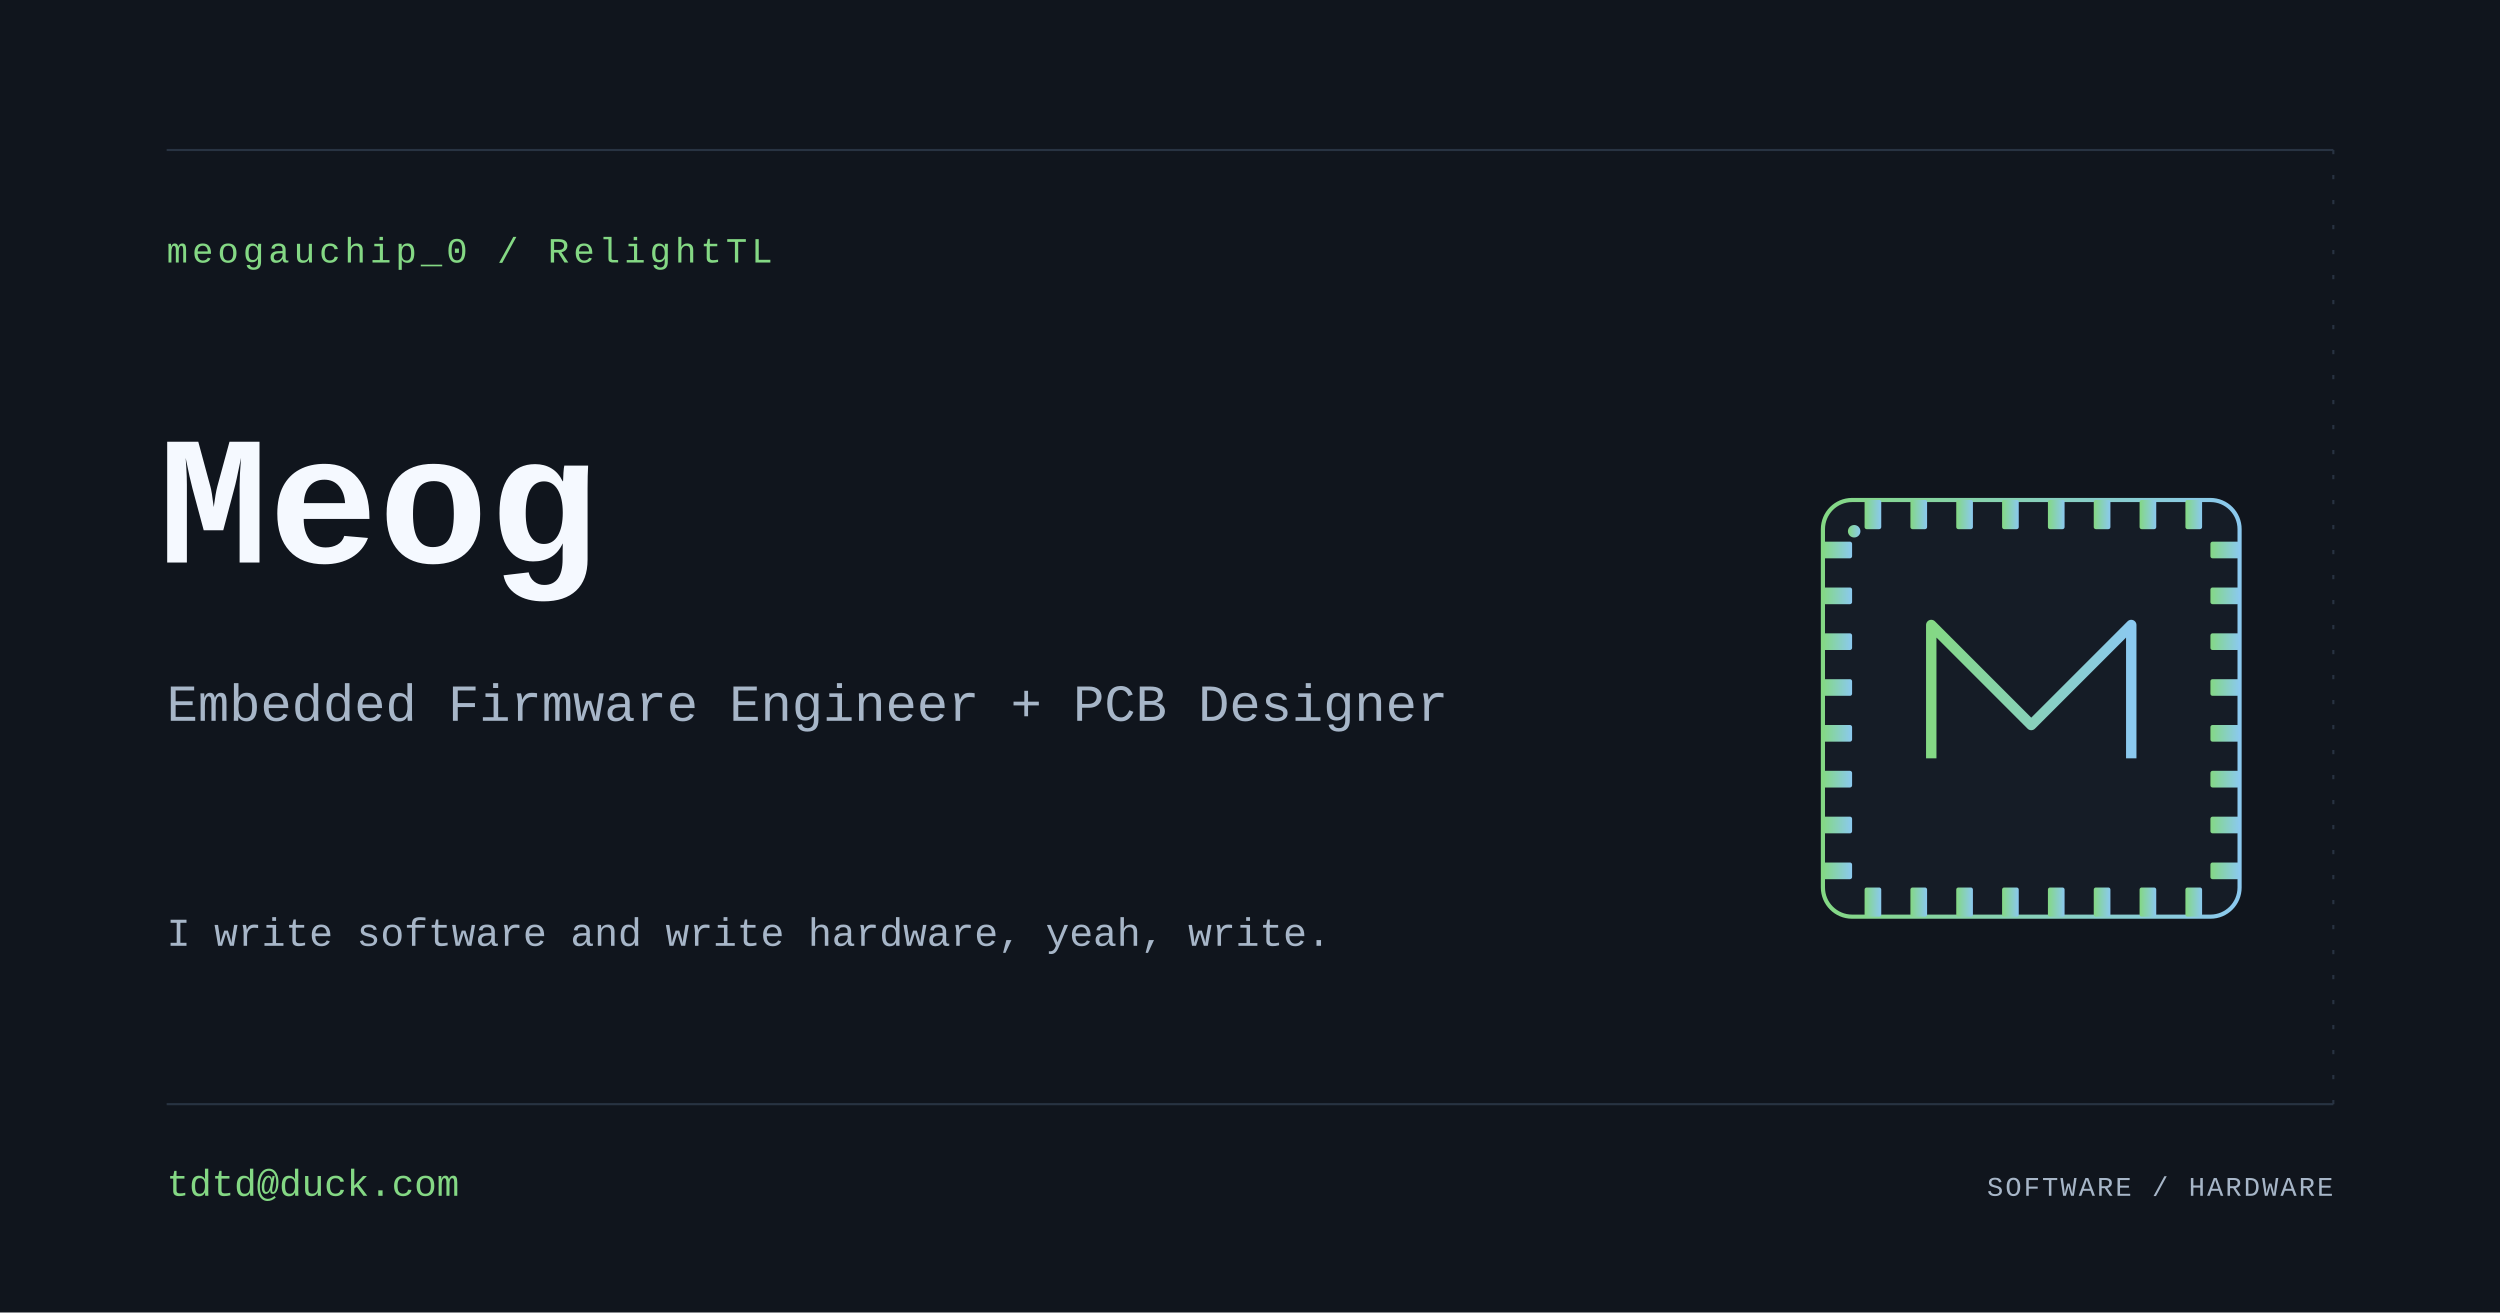
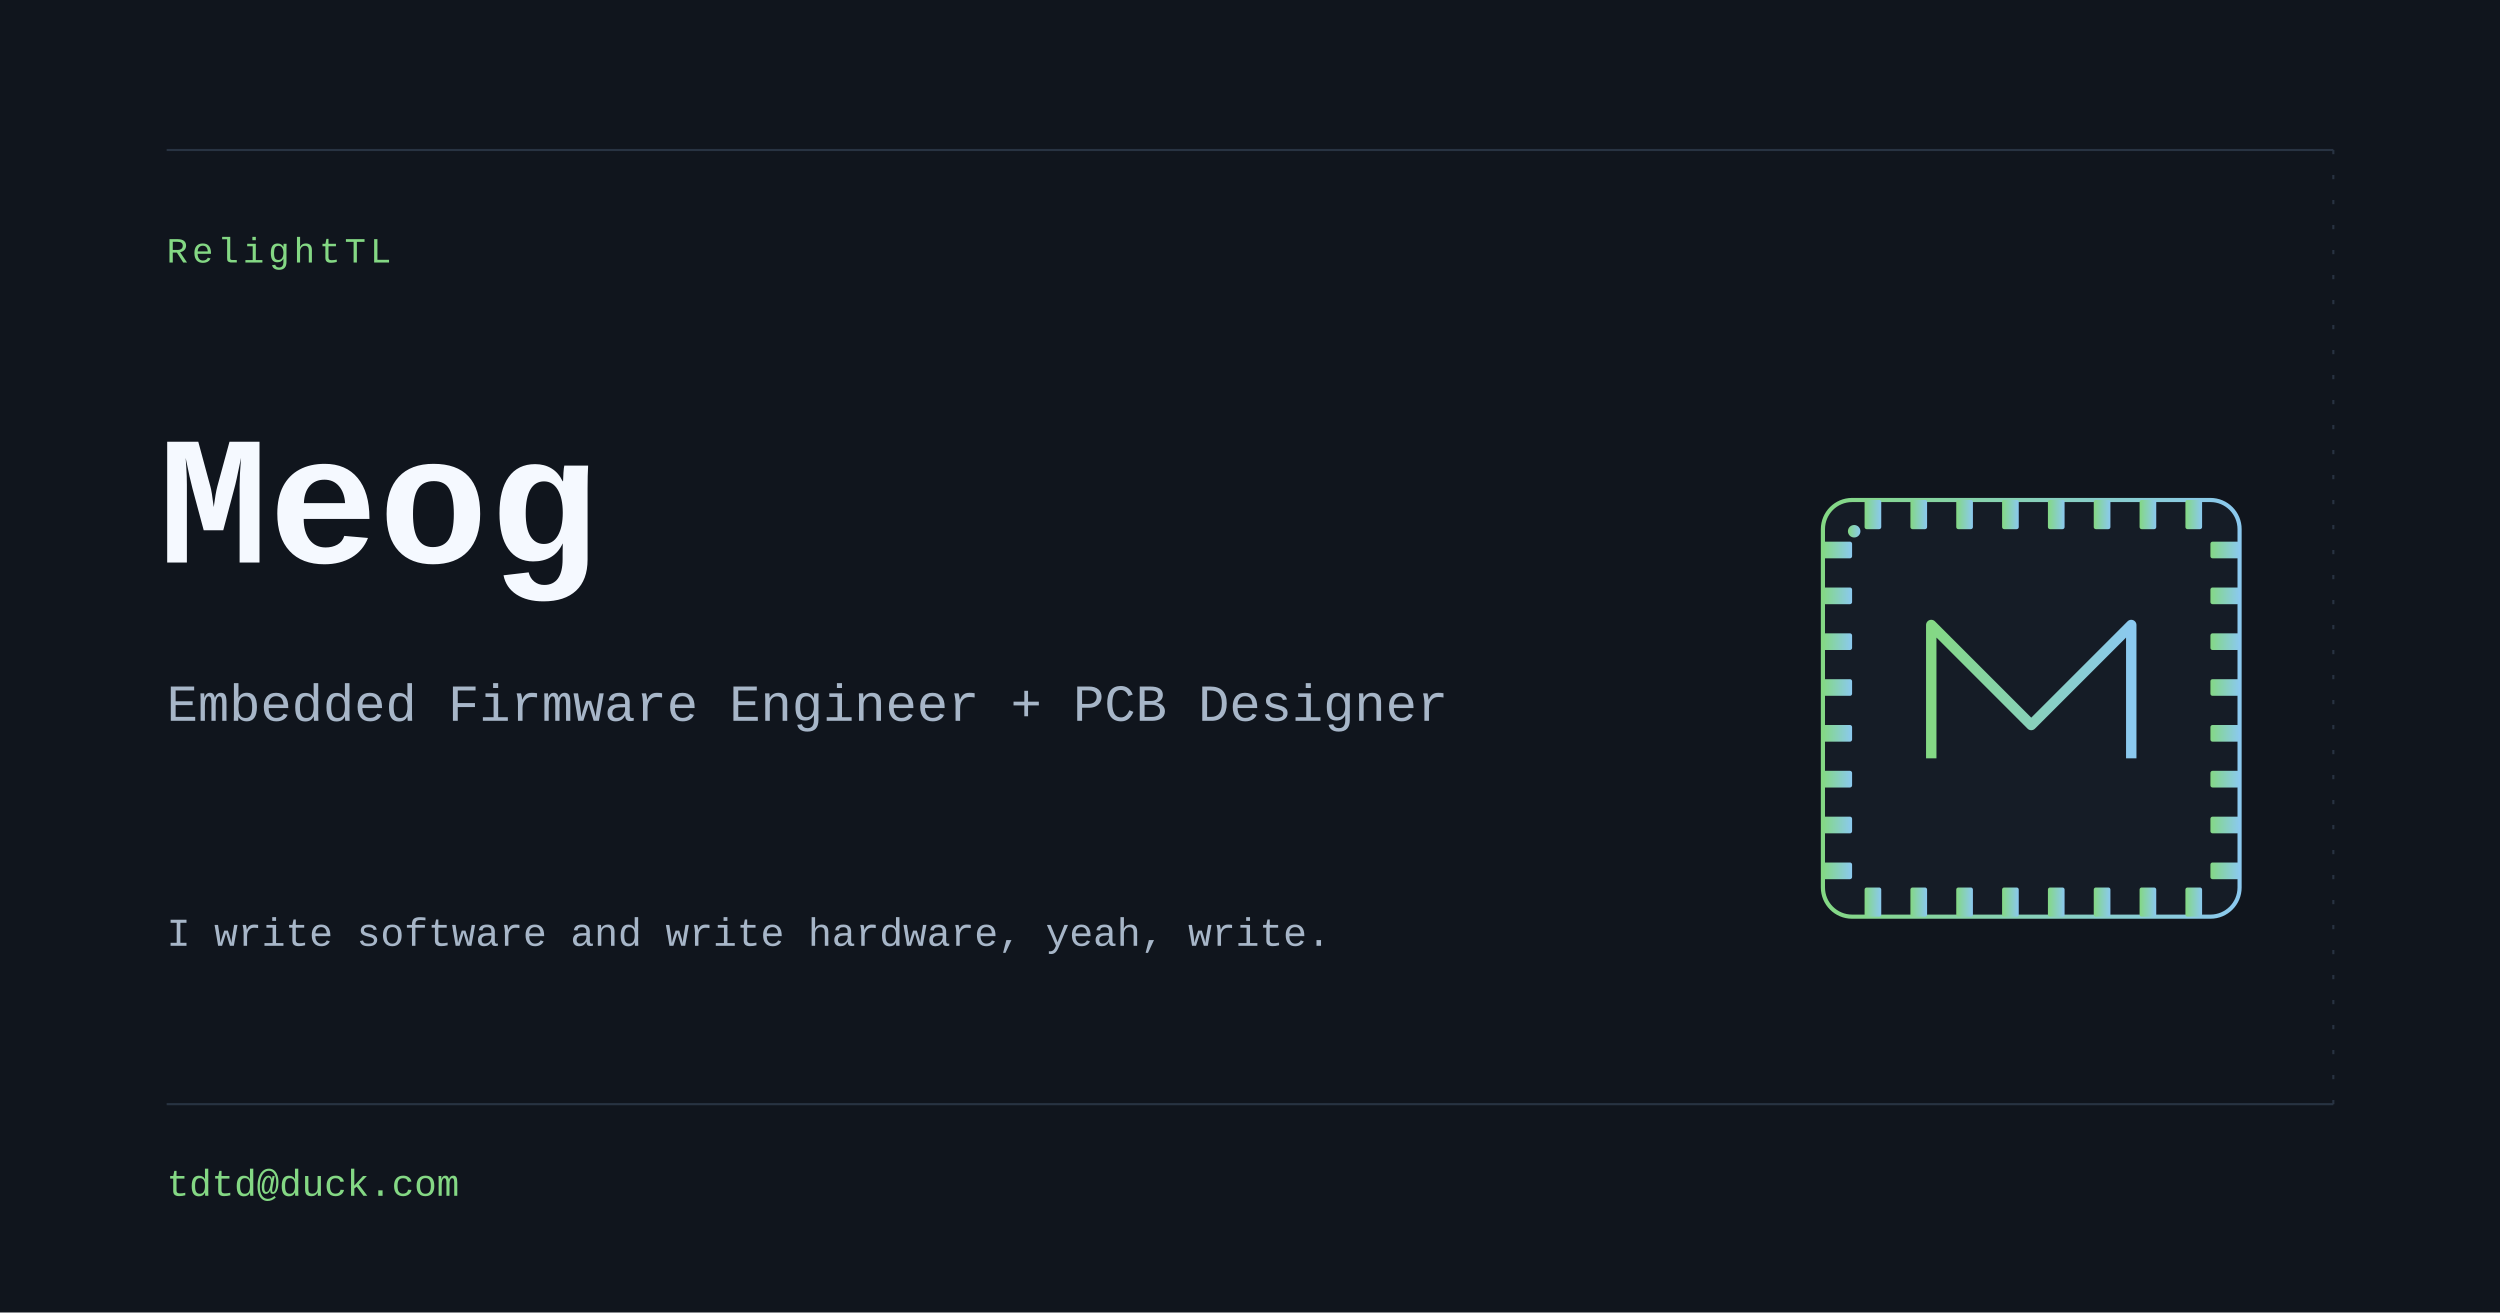
<svg xmlns="http://www.w3.org/2000/svg" width="1200" height="630" viewBox="0 0 1200 630">
  <defs>
    <linearGradient id="accent">
      <stop stop-color="#84d884" />
      <stop offset="1" stop-color="#8bc9ef" />
    </linearGradient>
  </defs>
  <rect width="1200" height="630" fill="#10151d" />
  <g stroke="#283342">
    <path d="M80 72H1120M80 530H1120" />
    <path d="M1120 72V530" stroke-dasharray="2 10" />
  </g>
  <g font-family="Consolas, Liberation Mono, monospace">
-     <text x="80" y="126" fill="#84d884" font-size="17" letter-spacing="2">meogauchip_0 / RelightTL</text>
+     <text x="80" y="126" fill="#84d884" font-size="17" letter-spacing="2">RelightTL</text>
    <text x="76" y="270" fill="#f5f9ff" font-size="88" font-weight="700">Meog</text>
    <path d="M80 299H144" stroke="url(#accent)" stroke-width="4" />
    <g fill="#a7b6c8">
      <text x="80" y="346" font-size="25">Embedded Firmware Engineer + PCB Designer</text>
      <text x="80" y="454" font-size="19">I write software and write hardware, yeah, write.</text>
    </g>
    <text x="80" y="574" fill="#84d884" font-size="18">tdtd@duck.com</text>
-     <text x="1120" y="574" fill="#a7b6c8" text-anchor="end" font-size="13" letter-spacing="1">SOFTWARE / HARDWARE</text>
  </g>
  <g transform="translate(735 -90)">
    <g id="qfn32" fill="none" stroke="url(#accent)" stroke-width="2">
      <rect x="140" y="330" width="200" height="200" rx="14" fill="#151c26" />
      <rect class="qfn-pad" x="160" y="330" width="8" height="14" rx="1" fill="url(#accent)" stroke="none" />
      <rect class="qfn-pad" x="160" y="516" width="8" height="14" rx="1" fill="url(#accent)" stroke="none" />
      <rect class="qfn-pad" x="140" y="350" width="14" height="8" rx="1" fill="url(#accent)" stroke="none" />
      <rect class="qfn-pad" x="326" y="350" width="14" height="8" rx="1" fill="url(#accent)" stroke="none" />
      <rect class="qfn-pad" x="182" y="330" width="8" height="14" rx="1" fill="url(#accent)" stroke="none" />
      <rect class="qfn-pad" x="182" y="516" width="8" height="14" rx="1" fill="url(#accent)" stroke="none" />
      <rect class="qfn-pad" x="140" y="372" width="14" height="8" rx="1" fill="url(#accent)" stroke="none" />
      <rect class="qfn-pad" x="326" y="372" width="14" height="8" rx="1" fill="url(#accent)" stroke="none" />
      <rect class="qfn-pad" x="204" y="330" width="8" height="14" rx="1" fill="url(#accent)" stroke="none" />
      <rect class="qfn-pad" x="204" y="516" width="8" height="14" rx="1" fill="url(#accent)" stroke="none" />
      <rect class="qfn-pad" x="140" y="394" width="14" height="8" rx="1" fill="url(#accent)" stroke="none" />
      <rect class="qfn-pad" x="326" y="394" width="14" height="8" rx="1" fill="url(#accent)" stroke="none" />
      <rect class="qfn-pad" x="226" y="330" width="8" height="14" rx="1" fill="url(#accent)" stroke="none" />
      <rect class="qfn-pad" x="226" y="516" width="8" height="14" rx="1" fill="url(#accent)" stroke="none" />
      <rect class="qfn-pad" x="140" y="416" width="14" height="8" rx="1" fill="url(#accent)" stroke="none" />
      <rect class="qfn-pad" x="326" y="416" width="14" height="8" rx="1" fill="url(#accent)" stroke="none" />
      <rect class="qfn-pad" x="248" y="330" width="8" height="14" rx="1" fill="url(#accent)" stroke="none" />
      <rect class="qfn-pad" x="248" y="516" width="8" height="14" rx="1" fill="url(#accent)" stroke="none" />
      <rect class="qfn-pad" x="140" y="438" width="14" height="8" rx="1" fill="url(#accent)" stroke="none" />
      <rect class="qfn-pad" x="326" y="438" width="14" height="8" rx="1" fill="url(#accent)" stroke="none" />
      <rect class="qfn-pad" x="270" y="330" width="8" height="14" rx="1" fill="url(#accent)" stroke="none" />
      <rect class="qfn-pad" x="270" y="516" width="8" height="14" rx="1" fill="url(#accent)" stroke="none" />
      <rect class="qfn-pad" x="140" y="460" width="14" height="8" rx="1" fill="url(#accent)" stroke="none" />
      <rect class="qfn-pad" x="326" y="460" width="14" height="8" rx="1" fill="url(#accent)" stroke="none" />
      <rect class="qfn-pad" x="292" y="330" width="8" height="14" rx="1" fill="url(#accent)" stroke="none" />
      <rect class="qfn-pad" x="292" y="516" width="8" height="14" rx="1" fill="url(#accent)" stroke="none" />
      <rect class="qfn-pad" x="140" y="482" width="14" height="8" rx="1" fill="url(#accent)" stroke="none" />
      <rect class="qfn-pad" x="326" y="482" width="14" height="8" rx="1" fill="url(#accent)" stroke="none" />
      <rect class="qfn-pad" x="314" y="330" width="8" height="14" rx="1" fill="url(#accent)" stroke="none" />
      <rect class="qfn-pad" x="314" y="516" width="8" height="14" rx="1" fill="url(#accent)" stroke="none" />
      <rect class="qfn-pad" x="140" y="504" width="14" height="8" rx="1" fill="url(#accent)" stroke="none" />
      <rect class="qfn-pad" x="326" y="504" width="14" height="8" rx="1" fill="url(#accent)" stroke="none" />
      <path d="M192 454 L192 390 L240 438 L288 390 L288 454" stroke-width="5" stroke-linejoin="round" />
      <circle cx="155" cy="345" r="3" fill="url(#accent)" stroke="none" />
    </g>
  </g>
</svg>
